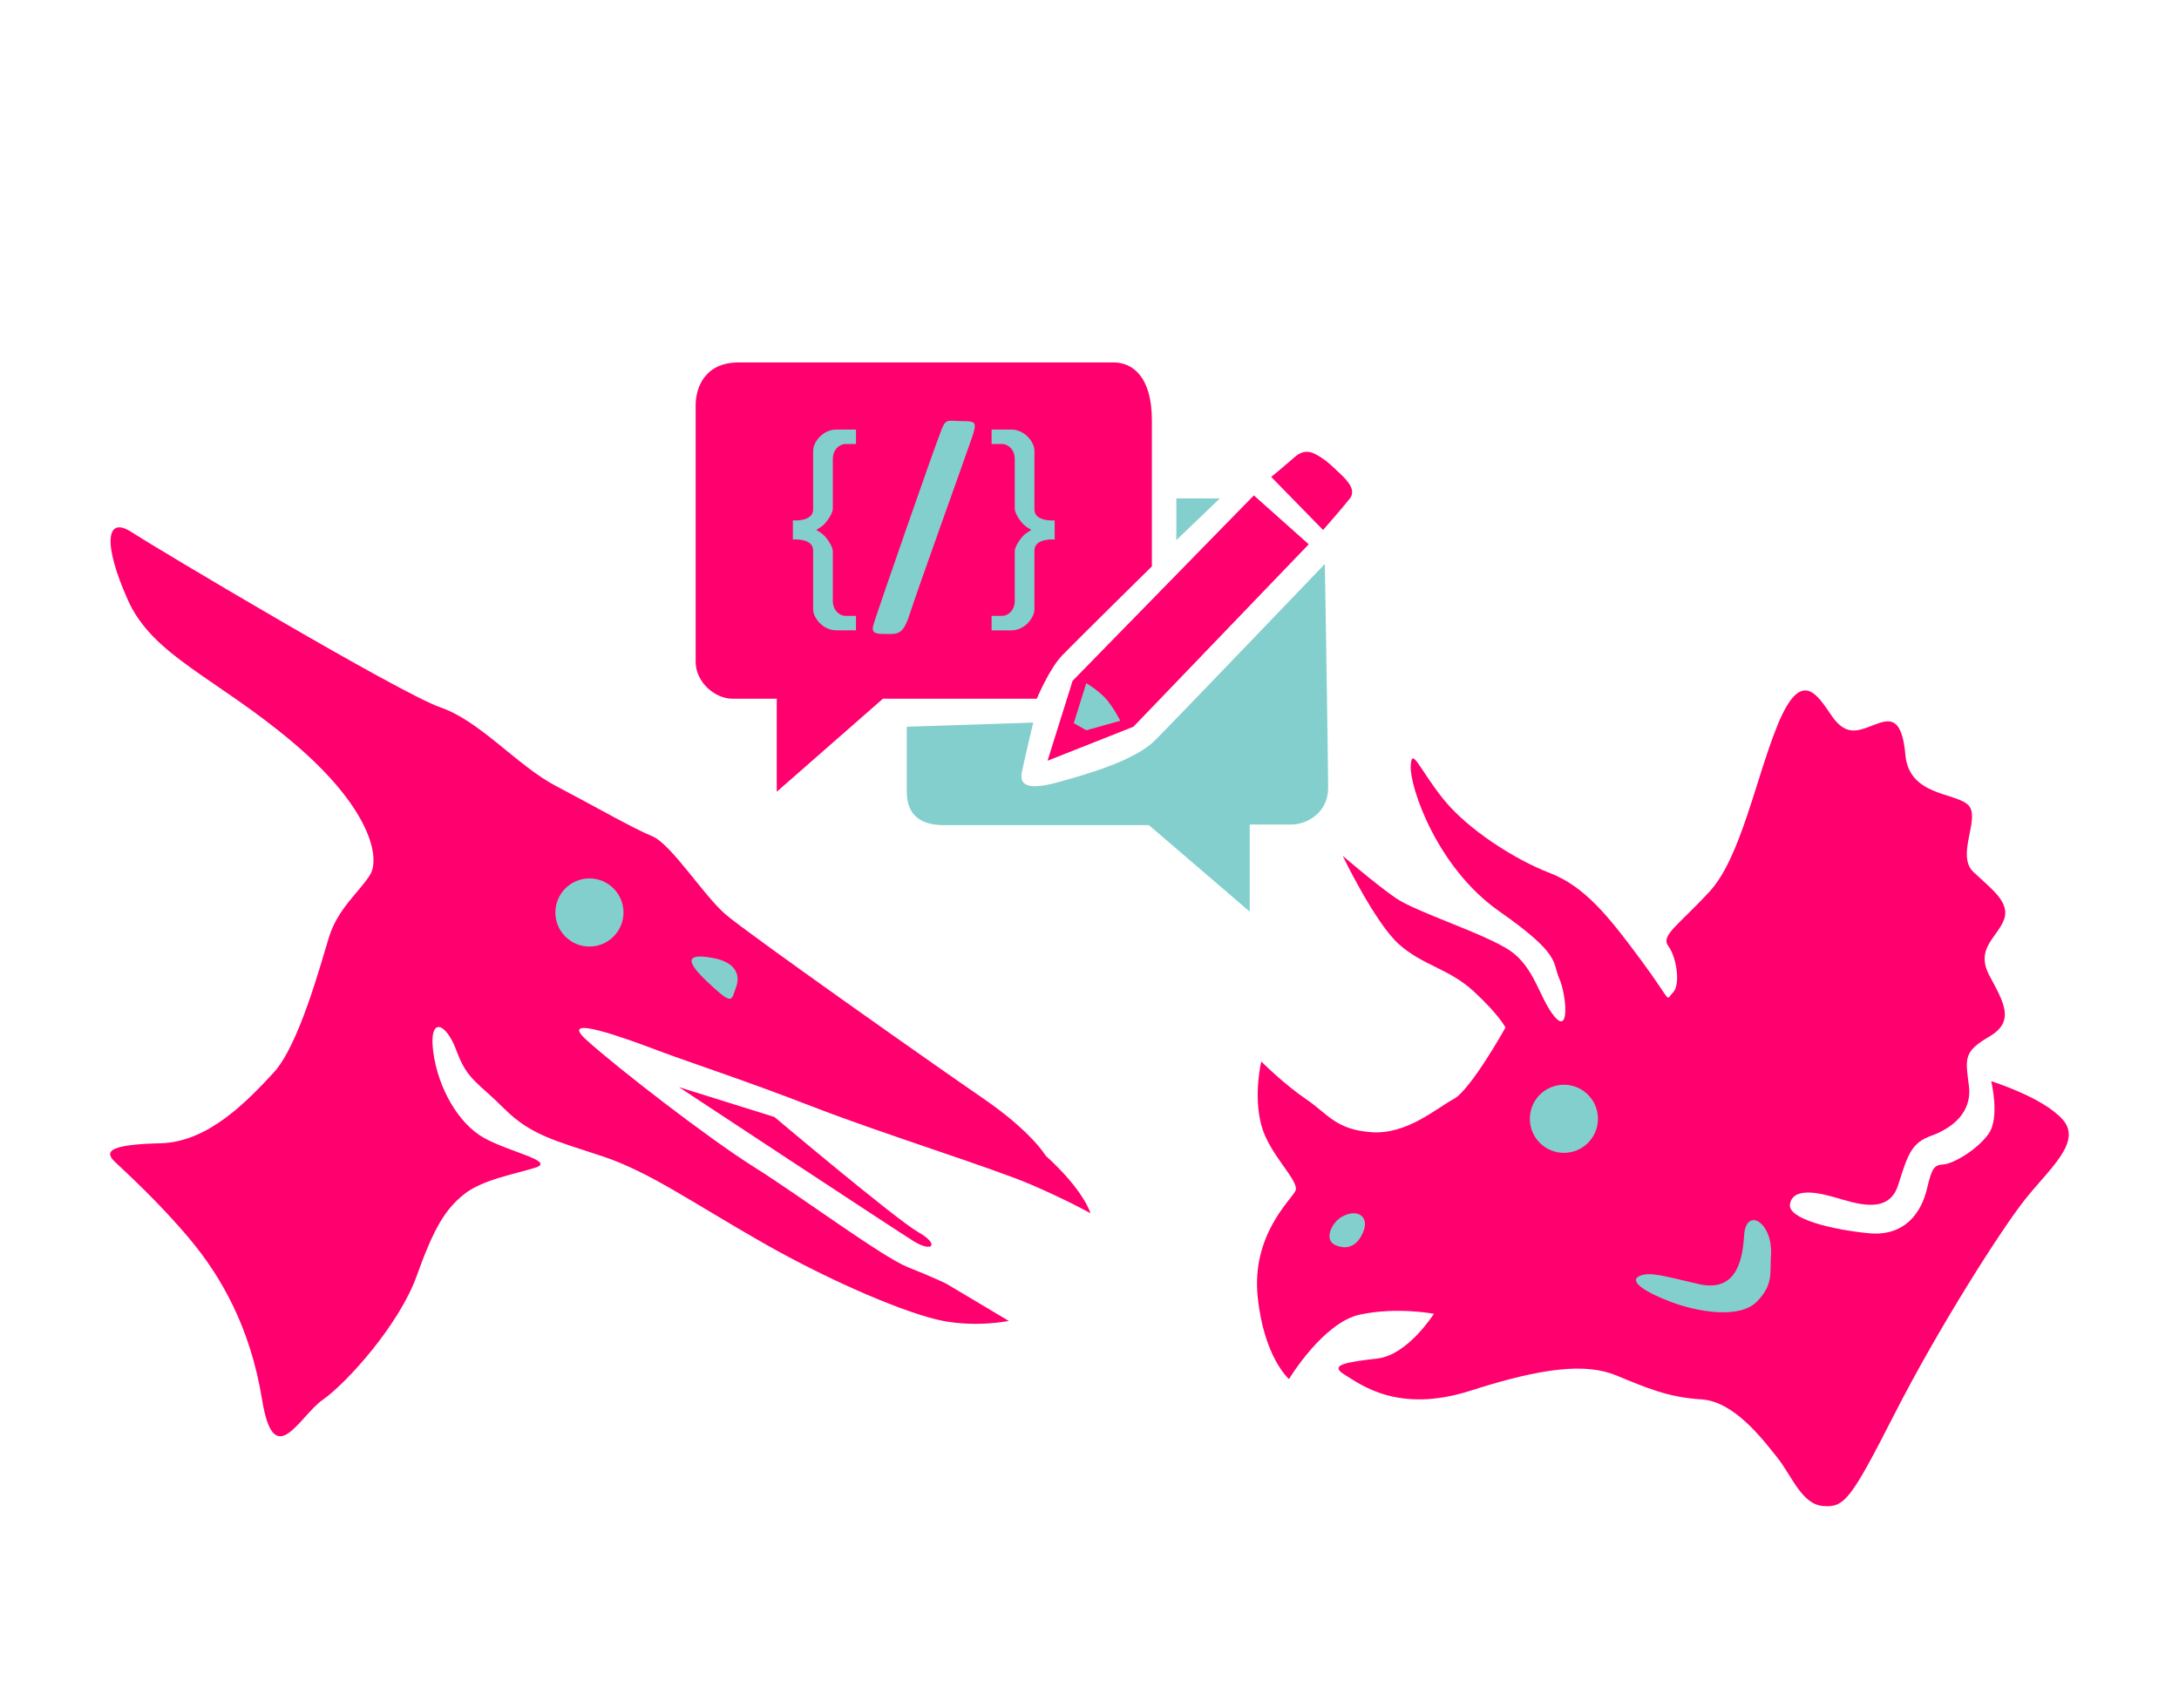
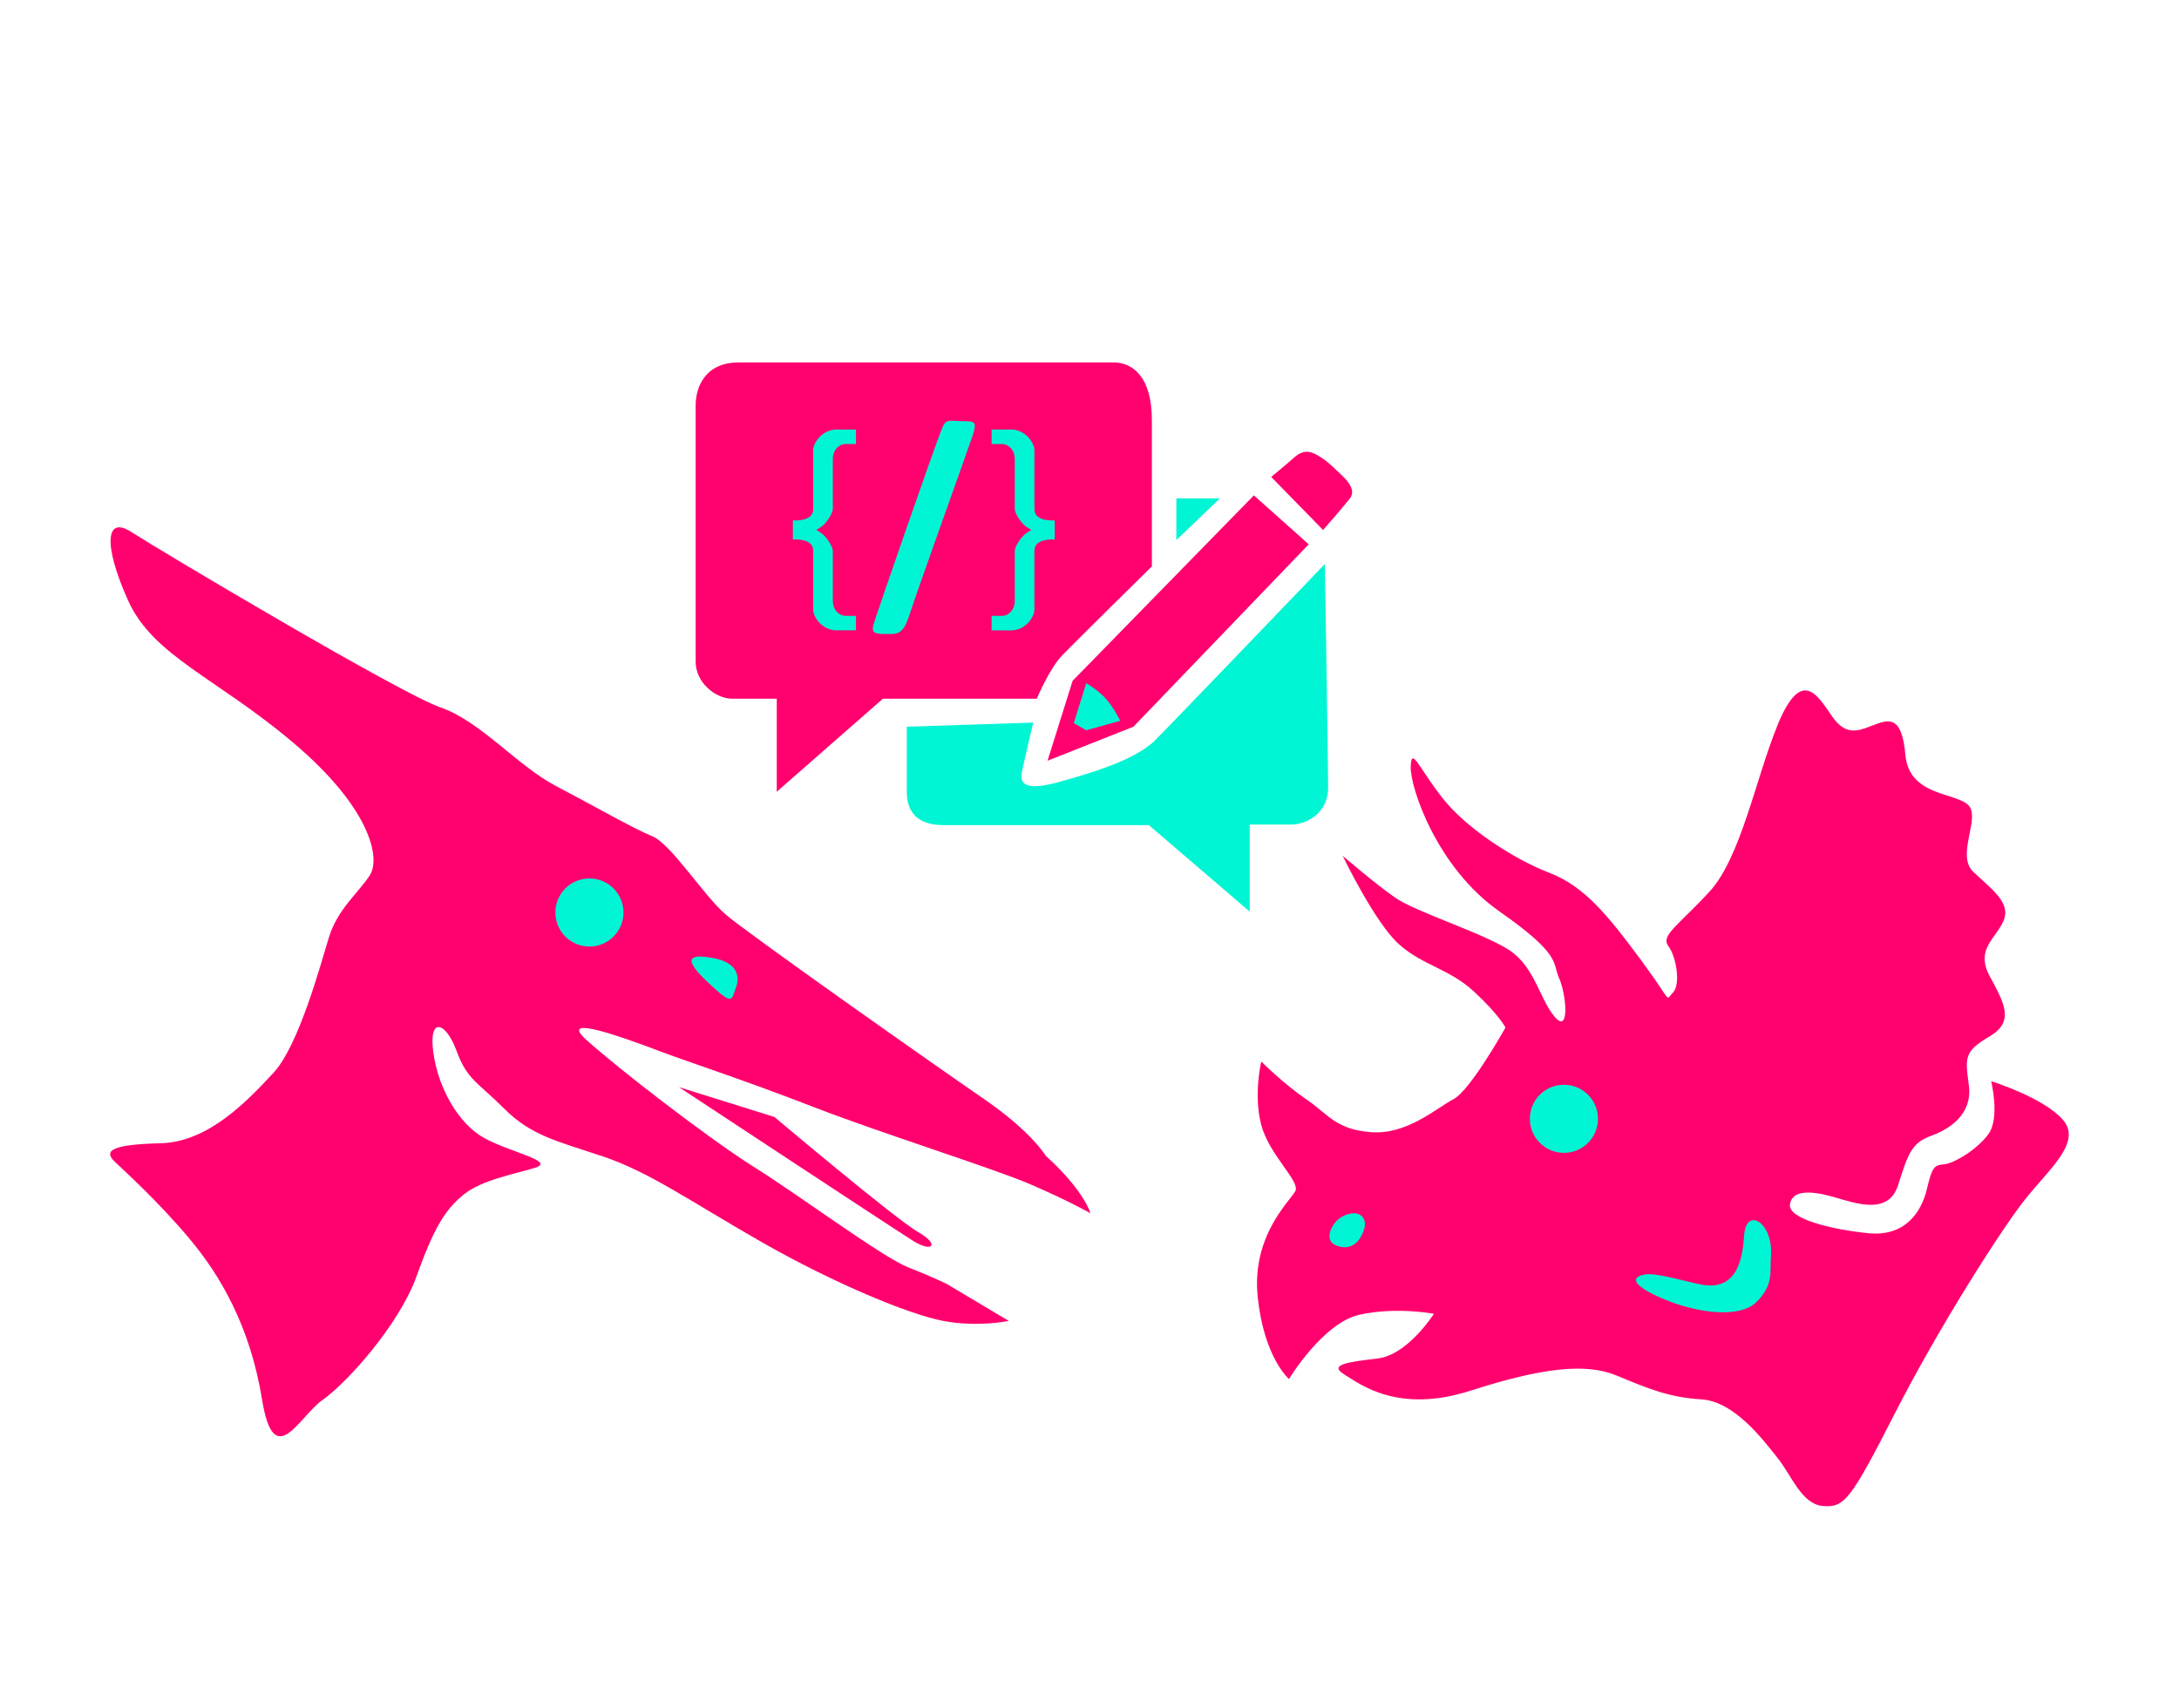
<svg xmlns="http://www.w3.org/2000/svg" id="uuid-5c153a19-21ed-418b-9f13-02c5b0c73efa" data-name="Layer 1" viewBox="0 0 637.8 500">
  <path d="M306.09,338.36c11.35,10.3,13.09,16.83,13.09,16.83,0,0-6.46-3.67-17.46-8.42-11-4.75-43.47-14.88-63.71-22.73-20.25-7.86-35.96-12.92-45.21-16.41-9.25-3.49-30.02-11.17-21.12-3.14s35.44,28.63,49.05,37.18c13.62,8.55,37.53,26.36,45.04,29.33,7.51,2.97,11.35,4.89,11.35,4.89l18.15,10.82s-9.08,1.92-19.2,0-32.29-11.17-53.07-23.04c-20.77-11.87-32.99-20.6-46.61-25.14-13.62-4.54-20.95-6.11-28.8-13.96s-10.82-8.38-13.96-16.93c-3.14-8.55-8.2-10.12-6.81.35s7.33,20.95,14.84,25.14,21.12,6.81,15.01,8.73-15.54,3.49-20.95,7.86-8.73,9.78-13.79,23.91c-5.06,14.14-20.42,31.25-27.41,36.13s-14.31,21.47-17.81,0c-3.49-21.47-12.22-36.31-21.12-46.96-8.9-10.65-18.5-19.38-21.99-22.69-3.49-3.32-.7-5.06,13.44-5.41,14.14-.35,25.66-12.74,32.99-20.6s13.62-31.07,16.23-39.63c2.62-8.55,8.9-13.27,12.04-18.33s0-19.73-22.52-38.75c-22.52-19.03-41.02-25.31-48.35-41.72-7.33-16.41-6.46-24.79,1.05-19.9s78.73,47.31,90.42,51.32c11.7,4.01,22.52,17.11,33.86,23.04,11.35,5.94,22.52,12.39,28.1,14.66s15.01,17.28,21.47,22.87,61.1,44.07,75.41,53.89c14.31,9.82,18.33,16.8,18.33,16.8Z" style="fill: #FF006E;" />
  <path d="M303.47,204.56h-45.04l-31.07,27.23v-27.23h-12.92c-5.24,0-10.82-4.89-10.82-10.82v-75.06c0-5.59,2.97-12.57,12.57-12.57h109.8c5.24,0,11.17,3.84,11.17,16.93v42.77s-22.69,22.34-26.36,26.18c-3.67,3.84-7.33,12.57-7.33,12.57Z" style="fill: #FF006E;" />
-   <path d="M275.78,125.27c-2.52,6.29-18.45,52.37-19.44,55.49s-1.99,4.83,2.13,4.83,5.74.71,7.81-5.82c2.07-6.53,16.89-47.69,18.31-51.94s.99-4.54-2.84-4.54-4.83-.85-5.96,1.99Z" style="fill: #83cfcd;" />
-   <path d="M243.77,148.97v-14.57c0-2.71,1.86-4.41,3.73-4.41h3.05v-4.24h-5.76c-3.9,0-6.78,3.64-6.78,6.18v17.2c0,3.73-5.93,3.22-5.93,3.22v5.59s5.93-.51,5.93,3.22v17.2c0,2.54,2.88,6.18,6.78,6.18h5.76v-4.24h-3.05c-1.86,0-3.73-1.69-3.73-4.41v-14.57c0-1.36-1.95-4.32-3.39-5.25l-1.44-.93,1.44-.93c1.44-.93,3.39-3.9,3.39-5.25Z" style="fill: #83cfcd;" />
-   <path d="M297.02,148.97c0-1.36,0-11.86,0-14.57s-1.86-4.41-3.73-4.41h-3.05v-4.24h5.76c3.9,0,6.78,3.64,6.78,6.18,0,2.54,0,13.47,0,17.2s5.93,3.22,5.93,3.22v2.8s0,2.8,0,2.8c0,0-5.93-.51-5.93,3.22,0,3.73,0,14.66,0,17.2s-2.88,6.18-6.78,6.18h-5.76v-4.24h3.05c1.86,0,3.73-1.69,3.73-4.41s0-13.22,0-14.57c0-1.36,1.95-4.32,3.39-5.25l1.44-.93-1.44-.93c-1.44-.93-3.39-3.9-3.39-5.25Z" style="fill: #83cfcd;" />
+   <path d="M275.78,125.27c-2.52,6.29-18.45,52.37-19.44,55.49s-1.99,4.83,2.13,4.83,5.74.71,7.81-5.82c2.07-6.53,16.89-47.69,18.31-51.94s.99-4.54-2.84-4.54-4.83-.85-5.96,1.99Z" style="fill: #00F5D4;" />
+   <path d="M243.77,148.97v-14.57c0-2.71,1.86-4.41,3.73-4.41h3.05v-4.24h-5.76c-3.9,0-6.78,3.64-6.78,6.18v17.2c0,3.73-5.93,3.22-5.93,3.22v5.59s5.93-.51,5.93,3.22v17.2c0,2.54,2.88,6.18,6.78,6.18h5.76v-4.24h-3.05c-1.86,0-3.73-1.69-3.73-4.41v-14.57c0-1.36-1.95-4.32-3.39-5.25l-1.44-.93,1.44-.93c1.44-.93,3.39-3.9,3.39-5.25Z" style="fill: #00F5D4;" />
+   <path d="M297.02,148.97c0-1.36,0-11.86,0-14.57s-1.86-4.41-3.73-4.41h-3.05v-4.24h5.76c3.9,0,6.78,3.64,6.78,6.18,0,2.54,0,13.47,0,17.2s5.93,3.22,5.93,3.22v2.8s0,2.8,0,2.8c0,0-5.93-.51-5.93,3.22,0,3.73,0,14.66,0,17.2s-2.88,6.18-6.78,6.18h-5.76v-4.24h3.05c1.86,0,3.73-1.69,3.73-4.41s0-13.22,0-14.57c0-1.36,1.95-4.32,3.39-5.25l1.44-.93-1.44-.93c-1.44-.93-3.39-3.9-3.39-5.25Z" style="fill: #00F5D4;" />
  <path d="M520.28,212.33c-6.37,15.58-10.74,38.75-19.9,48.7s-14.4,12.83-12.04,15.97,3.67,11.26,1.31,13.62.26,3.4-9.43-9.69c-9.69-13.09-16.5-21.47-26.71-25.4s-24.09-12.83-31.16-21.73c-7.07-8.9-9.16-15.45-9.43-9.43-.26,6.02,7.59,29.59,25.92,42.42s15.45,14.92,17.54,19.64,3.14,16.5-1.31,11.26c-4.45-5.24-5.76-14.4-13.09-19.38s-27.49-11.26-33.52-15.45-15.45-12.31-15.45-12.31c0,0,9.43,19.64,16.5,25.92s14.66,7.07,21.99,13.88c7.33,6.81,9.16,10.47,9.16,10.47,0,0-10.21,18.33-15.19,20.95s-13.62,10.47-24.09,9.69c-10.47-.79-12.57-5.24-19.11-9.69-6.55-4.45-13.09-11-13.09-11,0,0-2.36,9.69,0,18.59,2.36,8.9,11.52,16.5,9.95,19.38s-12.83,13.09-11,30.9c1.83,17.81,9.16,24.09,9.16,24.09,0,0,9.95-16.5,20.69-18.85s21.73-.26,21.73-.26c0,0-7.59,12.04-16.5,13.09s-14.4,1.83-9.69,4.71,15.71,11.52,36.92,4.71,33.78-8.12,42.68-4.45c8.9,3.67,15.19,6.42,24.87,7s18.07,11.85,22.26,17.08,7.07,13.62,13.35,14.14,8.12-1.83,20.95-26.97c12.83-25.14,31.16-53.94,38.23-62.84s16.76-16.76,11-23.3c-5.76-6.55-20.95-11.26-20.95-11.26,0,0,2.62,10.74-.79,15.45s-10.21,8.64-13.09,8.9-3.4.79-4.97,7.33c-1.57,6.55-6.28,13.88-17.02,12.83s-23.57-4.19-23.04-8.38,5.76-4.19,12.31-2.36c6.55,1.83,16.5,5.76,19.38-3.4,2.88-9.16,3.93-12.31,9.69-14.4s12.04-6.55,11-14.66c-1.05-8.12-1.57-9.95,6.02-14.4s4.19-9.95,0-17.81,2.09-11,4.19-16.23c2.09-5.24-3.67-9.16-8.9-14.14-5.24-4.97,2.36-15.97-1.57-19.64s-17.28-2.62-18.33-14.66c-1.05-12.04-5.24-10.21-9.43-8.64s-7.86,3.4-12.04-2.62-8.9-14.66-15.97,2.62Z" style="fill: #FF006E;" />
-   <path d="M510.5,361.75c-.51,8.54-2.97,16.58-13.44,14.14s-14.31-3.67-17.28-2.27,1.4,4.54,9.25,7.51,20.07,5.06,25.14,0c5.06-5.06,3.84-8.73,4.19-13.44.73-9.8-7.33-14.66-7.86-5.94Z" style="fill: #83cfcd;" />
-   <circle cx="457.76" cy="327.54" r="9.97" style="fill: #83cfcd;" />
-   <circle cx="172.53" cy="267.14" r="9.97" style="fill: #83cfcd;" />
-   <path d="M392.85,356.17c-2.95,1.59-5.59,6.81-1.92,8.38s6.63,0,8.2-4.19-1.75-6.63-6.28-4.19Z" style="fill: #83cfcd;" />
+   <path d="M510.5,361.75c-.51,8.54-2.97,16.58-13.44,14.14s-14.31-3.67-17.28-2.27,1.4,4.54,9.25,7.51,20.07,5.06,25.14,0c5.06-5.06,3.84-8.73,4.19-13.44.73-9.8-7.33-14.66-7.86-5.94Z" style="fill: #00F5D4;" />
+   <circle cx="457.76" cy="327.54" r="9.97" style="fill: #00F5D4;" />
+   <circle cx="172.53" cy="267.14" r="9.97" style="fill: #00F5D4;" />
+   <path d="M392.85,356.17c-2.95,1.59-5.59,6.81-1.92,8.38s6.63,0,8.2-4.19-1.75-6.63-6.28-4.19Z" style="fill: #00F5D4;" />
  <path d="M226.67,327.01s35.61,30.02,42.07,33.69,4.19,6.11-1.4,2.62-68.6-45.04-68.6-45.04l27.93,8.73Z" style="fill: #FF006E;" />
-   <path d="M208.86,280.49c6.79,1.29,7.86,5.24,6.55,8.64s-.79,5.24-6.55,0c-5.76-5.24-11-10.74,0-8.64Z" style="fill: #83cfcd;" />
-   <polygon points="344.32 145.91 344.32 158.13 357.06 145.91 344.32 145.91" style="fill: #83cfcd;" />
+   <path d="M208.86,280.49c6.79,1.29,7.86,5.24,6.55,8.64s-.79,5.24-6.55,0c-5.76-5.24-11-10.74,0-8.64Z" style="fill: #00F5D4;" />
+   <polygon points="344.32 145.91 344.32 158.13 357.06 145.91 344.32 145.91" style="fill: #00F5D4;" />
  <polygon points="367.01 145.03 313.95 199.32 306.62 222.71 331.75 212.76 383.07 159.35 367.01 145.03" style="fill: #FF006E;" />
-   <path d="M317.96,200.02s2.79,1.57,5.24,4.01c2.44,2.44,4.71,6.98,4.71,6.98l-9.95,2.79-3.67-2.09,3.67-11.7Z" style="fill: #83cfcd;" />
+   <path d="M317.96,200.02s2.79,1.57,5.24,4.01c2.44,2.44,4.71,6.98,4.71,6.98l-9.95,2.79-3.67-2.09,3.67-11.7Z" style="fill: #00F5D4;" />
  <path d="M372.08,139.62l15.19,15.54s6.11-6.98,7.86-9.25-.35-4.89-2.79-7.16-3.32-3.32-5.76-4.89-4.71-2.62-7.68,0-6.81,5.76-6.81,5.76Z" style="fill: #FF006E;" />
-   <path d="M387.79,165.11s-43.64,45.56-49.75,51.67-20.95,10.12-27.06,11.87-13.09,3.14-11.87-2.62c1.22-5.76,3.32-14.49,3.32-14.49l-37.01,1.22v19.03c0,4.89,2.09,9.78,10.82,9.78h60.05l29.5,25.31v-25.49h12.22c4.36,0,10.74-3.32,10.74-10.74s-.96-65.55-.96-65.55Z" style="fill: #83cfcd;" />
+   <path d="M387.79,165.11s-43.64,45.56-49.75,51.67-20.95,10.12-27.06,11.87-13.09,3.14-11.87-2.62c1.22-5.76,3.32-14.49,3.32-14.49l-37.01,1.22v19.03c0,4.89,2.09,9.78,10.82,9.78h60.05l29.5,25.31v-25.49h12.22c4.36,0,10.74-3.32,10.74-10.74s-.96-65.55-.96-65.55Z" style="fill: #00F5D4;" />
</svg>
